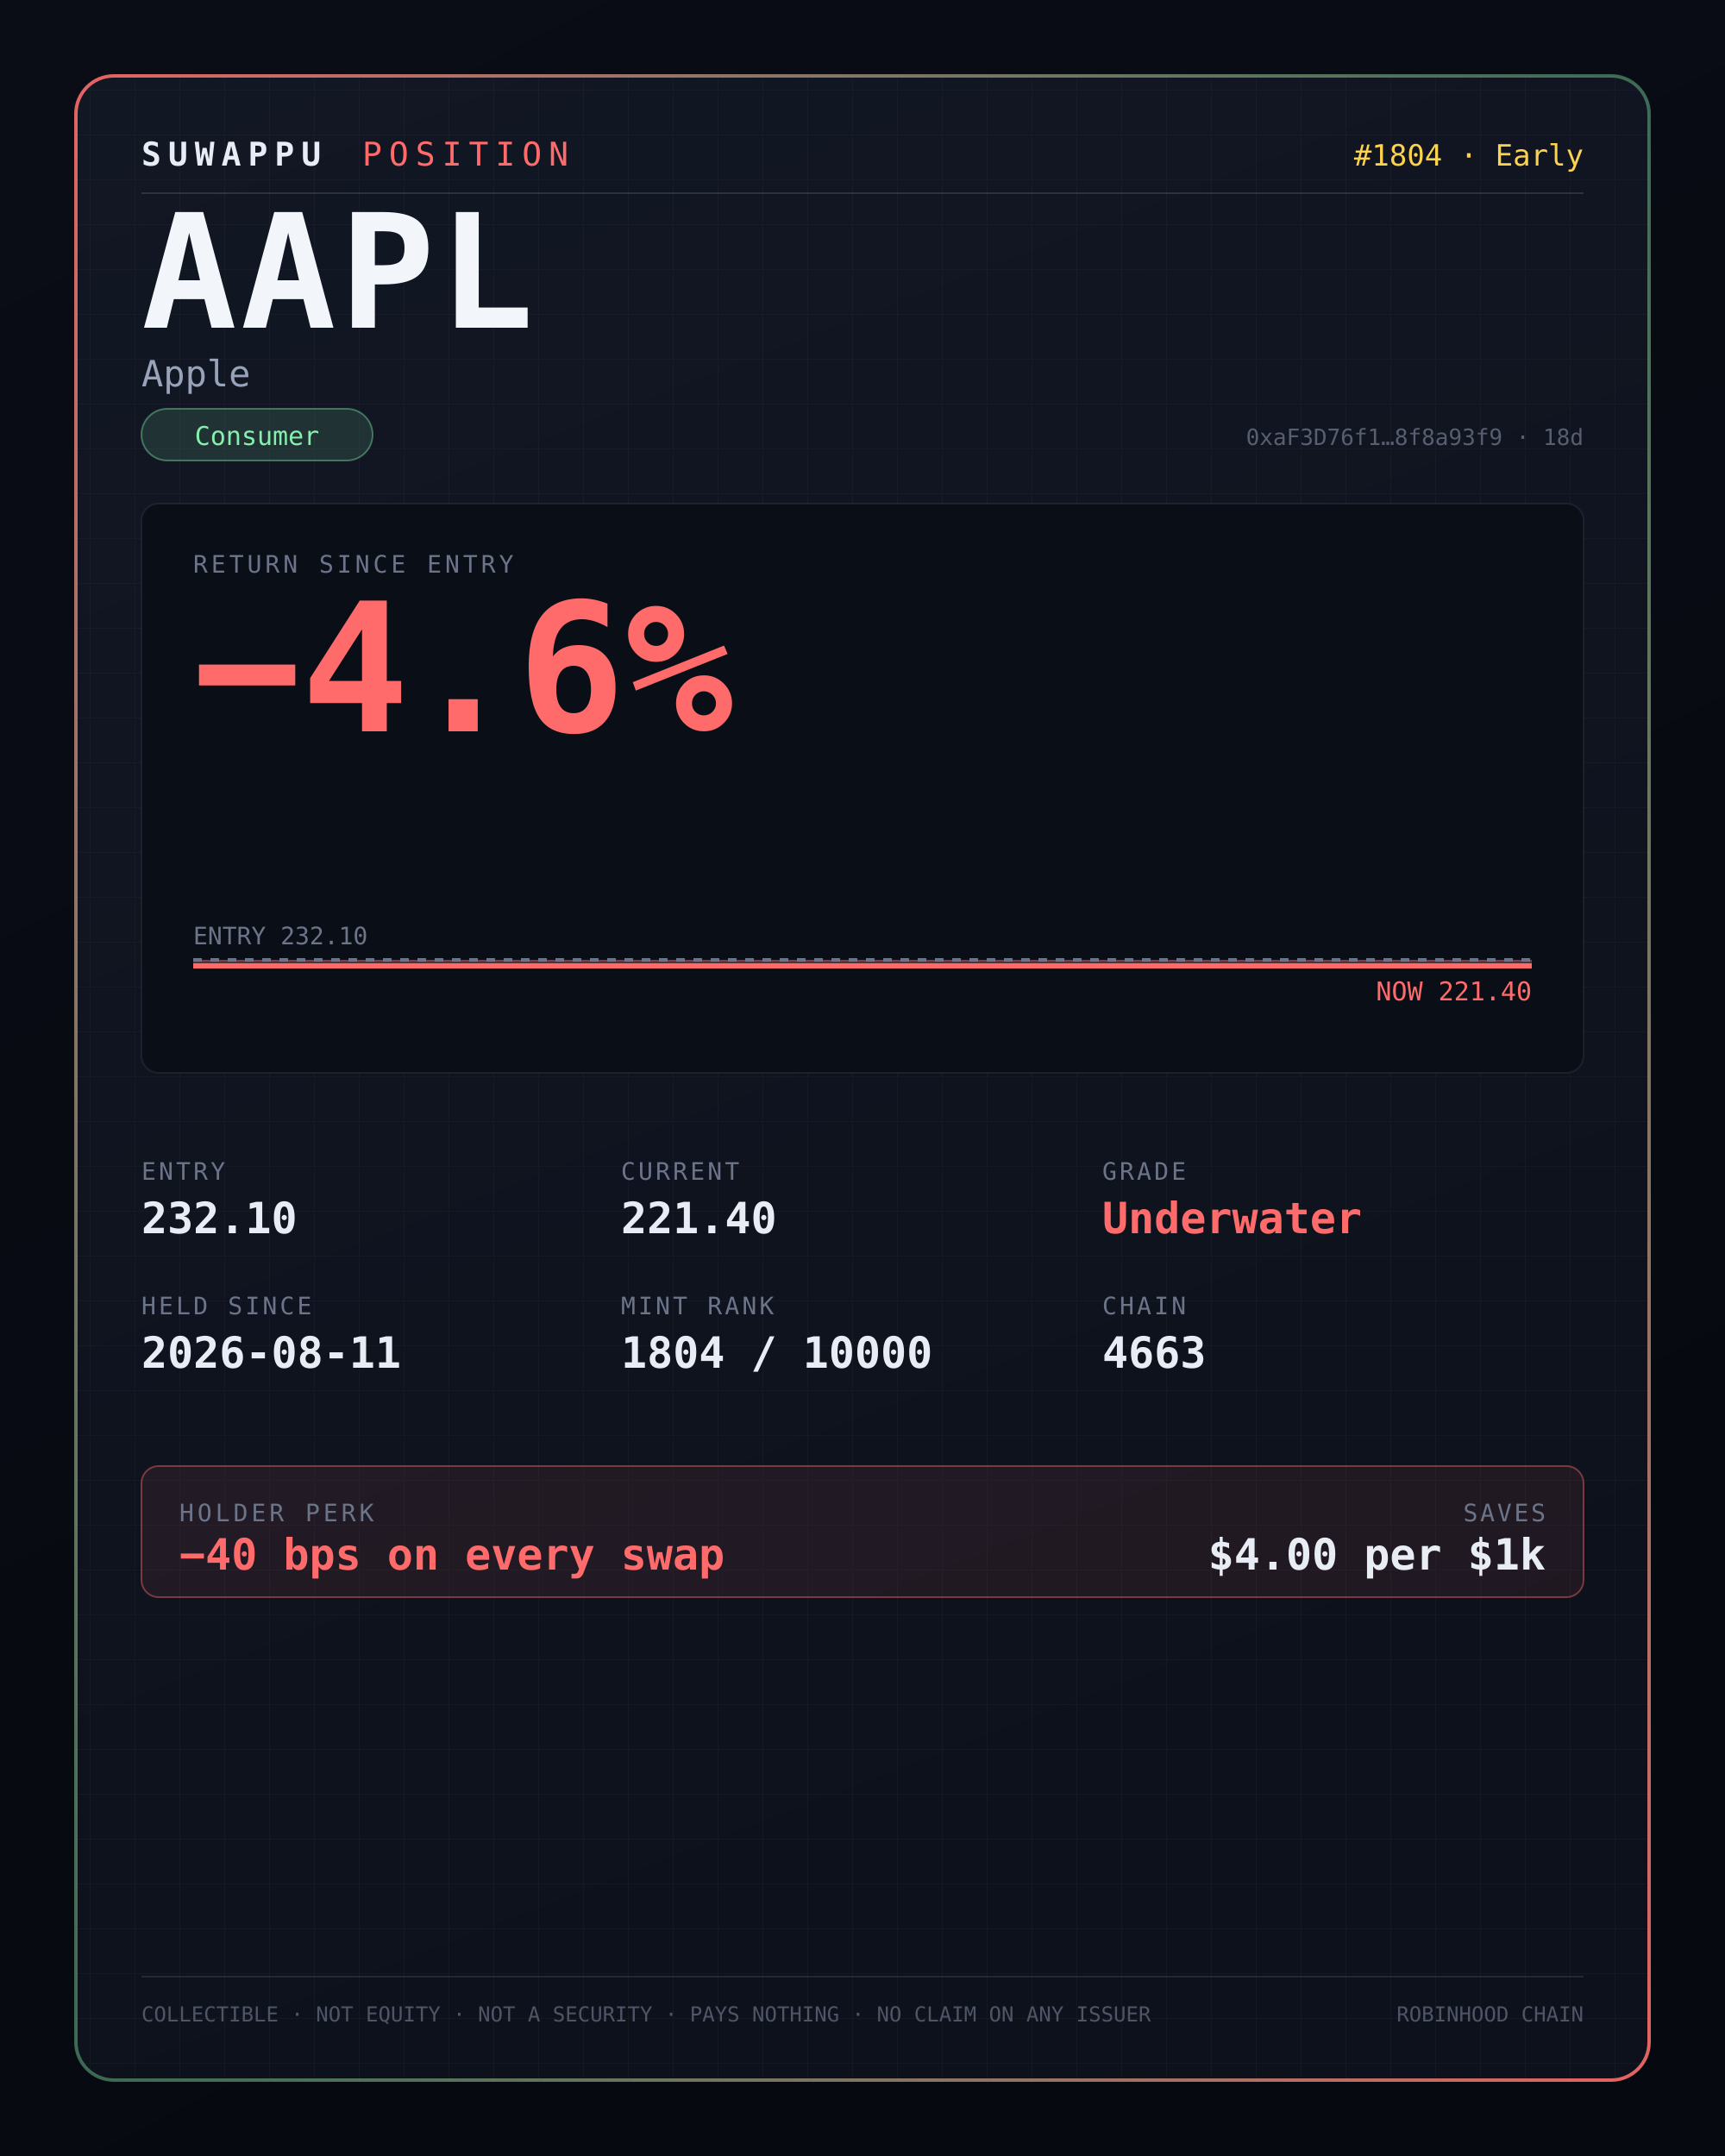
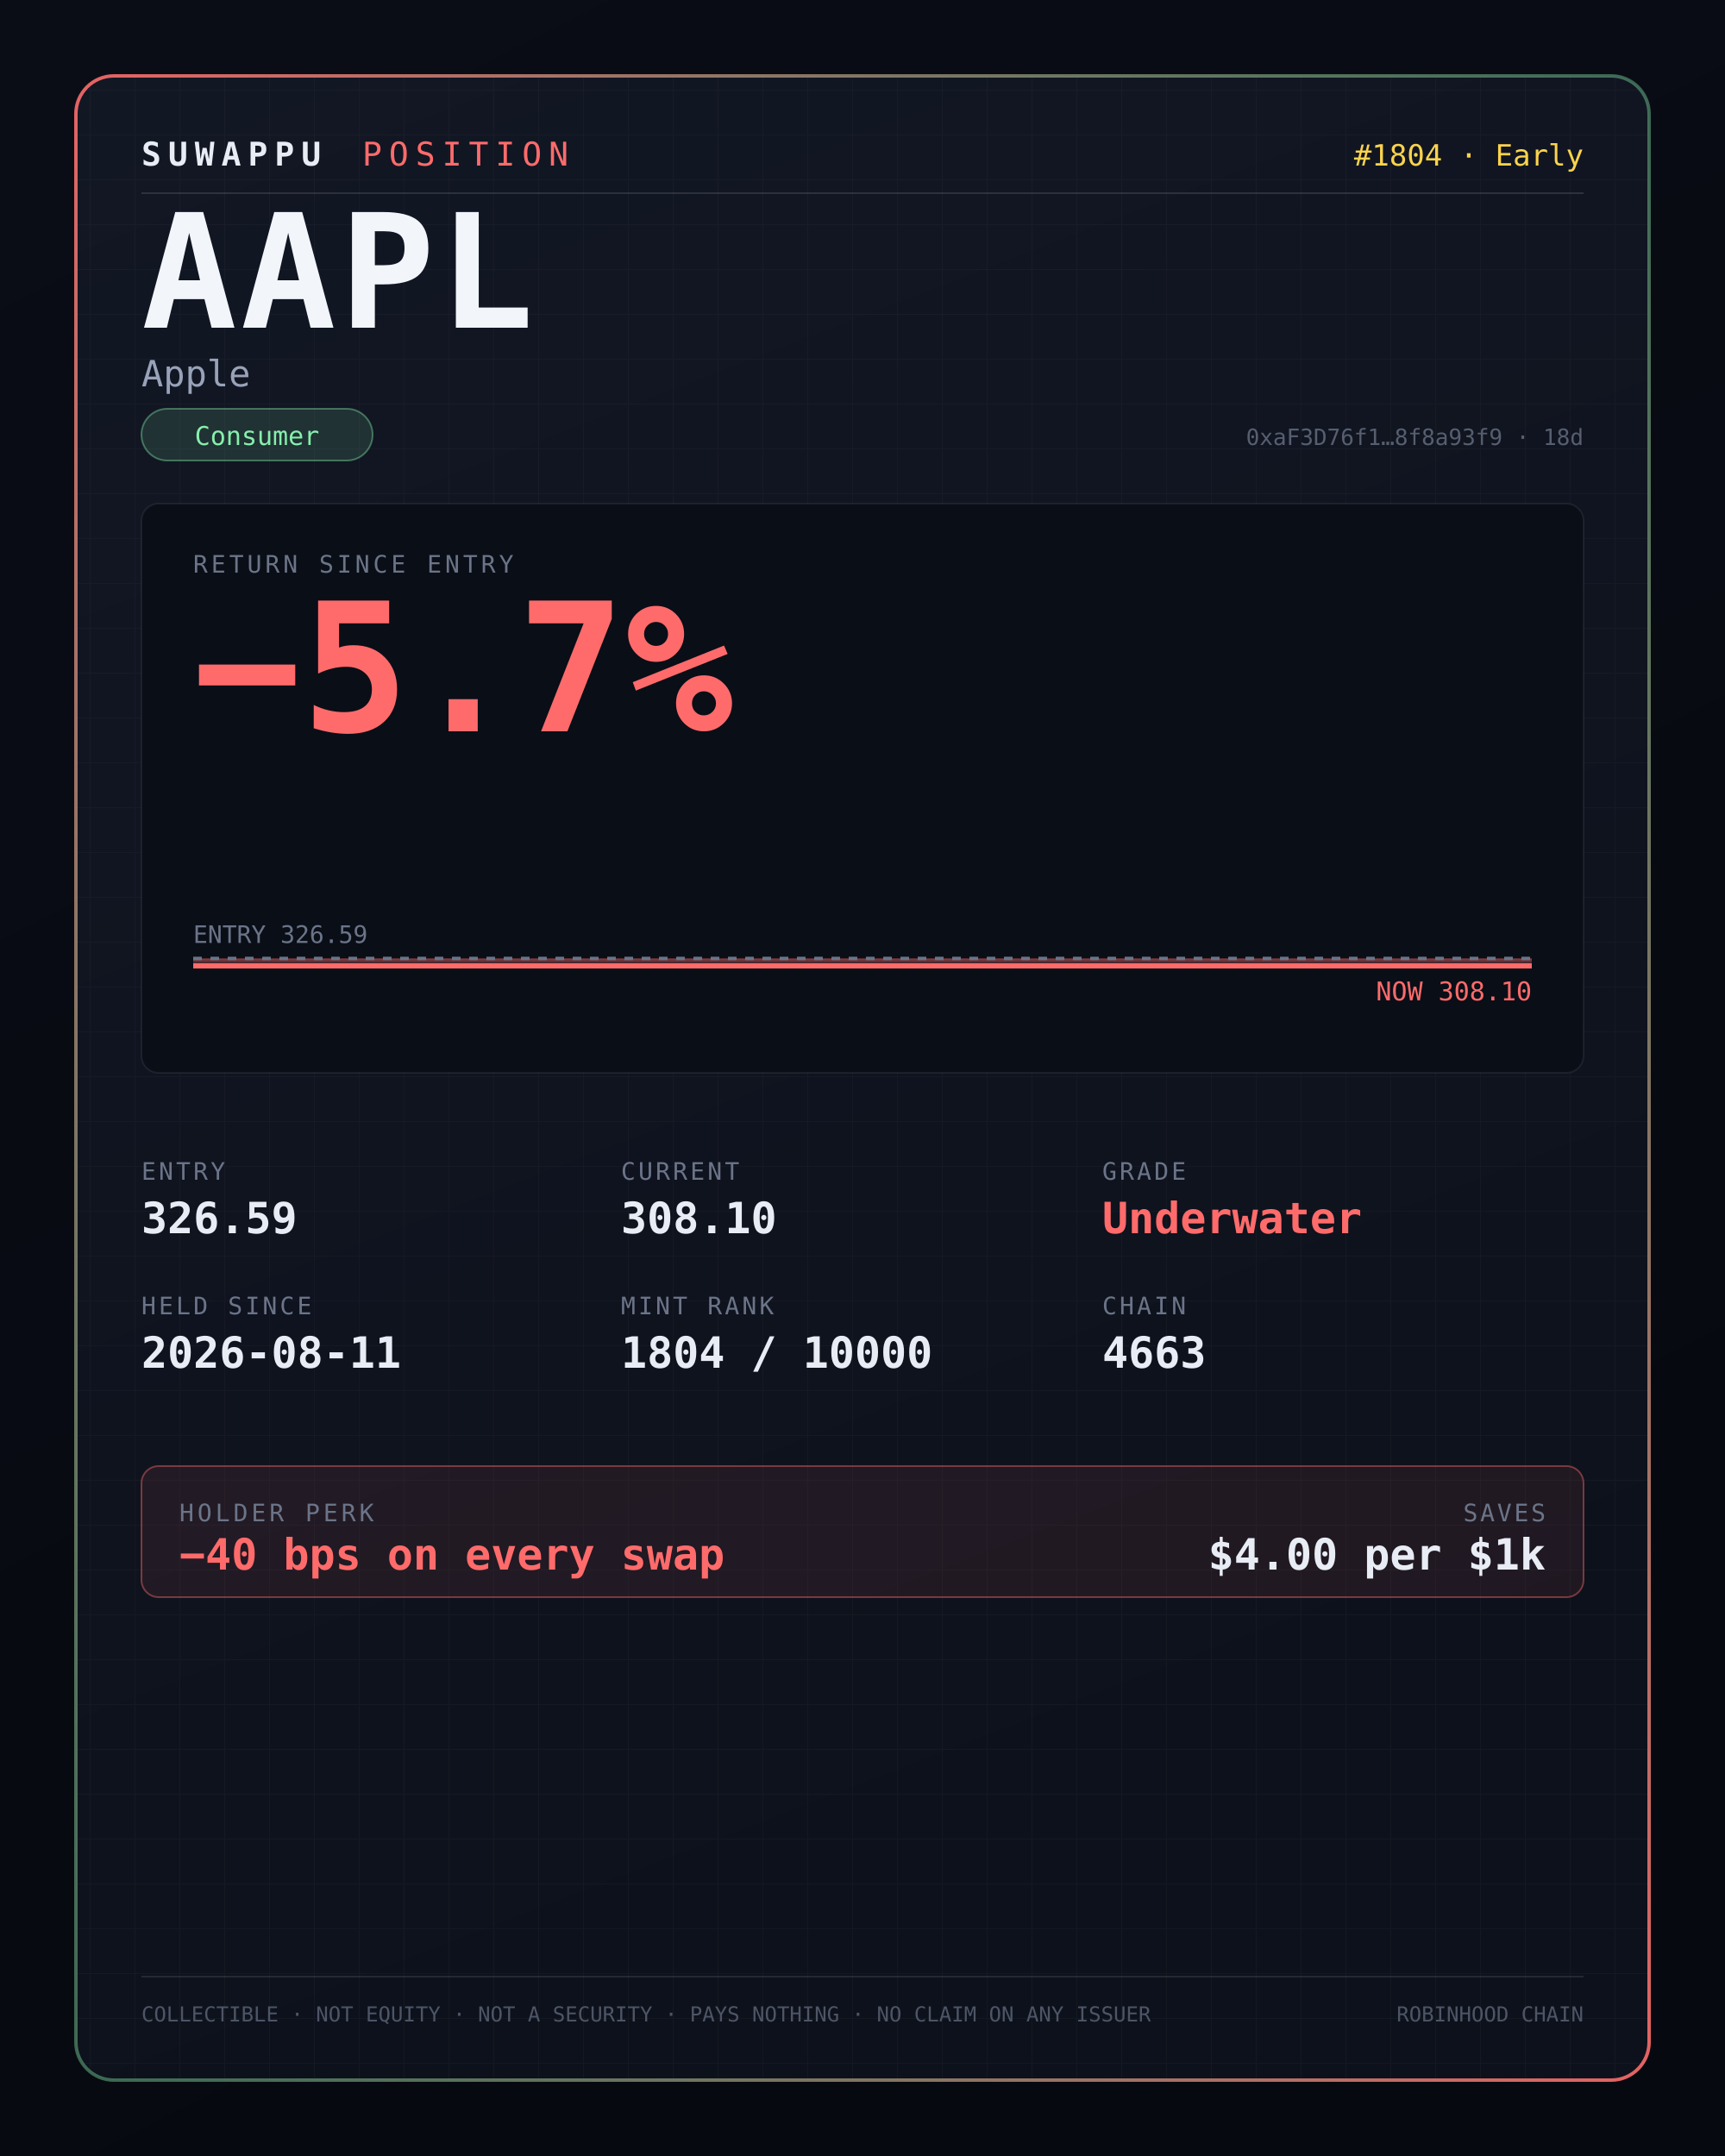
<svg xmlns="http://www.w3.org/2000/svg" viewBox="0 0 1000 1250" width="1000" height="1250">
  <defs>
    <linearGradient id="bg" x1="0" y1="0" x2="0.4" y2="1">
      <stop offset="0" stop-color="#0a0d16" />
      <stop offset="1" stop-color="#070910" />
    </linearGradient>
    <linearGradient id="card" x1="0" y1="0" x2="0.3" y2="1">
      <stop offset="0" stop-color="#121724" />
      <stop offset="1" stop-color="#0d111b" />
    </linearGradient>
    <linearGradient id="edge" x1="0" y1="0" x2="1" y2="1">
      <stop offset="0" stop-color="#ff6b6b" stop-opacity="0.9" />
      <stop offset="0.5" stop-color="#86efac" stop-opacity="0.4" />
      <stop offset="1" stop-color="#ff6b6b" stop-opacity="0.9" />
    </linearGradient>
    <linearGradient id="delta" x1="0" y1="0" x2="0" y2="1">
      <stop offset="0" stop-color="#ff6b6b" stop-opacity="0.55" />
      <stop offset="1" stop-color="#ff6b6b" stop-opacity="0.05" />
    </linearGradient>
    <pattern id="grid" width="26" height="26" patternUnits="userSpaceOnUse">
      <path d="M26 0H0V26" fill="none" stroke="#ffffff" stroke-opacity="0.028" />
    </pattern>
  </defs>
  <rect width="1000" height="1250" fill="url(#bg)" />
  <rect x="44" y="44" width="912" height="1162" rx="22" fill="url(#card)" stroke="url(#edge)" stroke-width="2" />
  <rect x="45" y="45" width="910" height="1160" rx="21" fill="url(#grid)" />
  <text x="82" y="96" font-family="monospace" font-size="19" font-weight="bold" letter-spacing="4" fill="#e8ecf4">SUWAPPU</text>
  <text x="210" y="96" font-family="monospace" font-size="19" letter-spacing="4" fill="#ff6b6b">POSITION</text>
  <text x="918" y="96" text-anchor="end" font-family="monospace" font-size="17" fill="#fcd34d">#1804 · Early</text>
  <line x1="82" y1="112" x2="918" y2="112" stroke="#ffffff" stroke-opacity="0.12" />
  <text x="82" y="190" font-family="monospace" font-size="92" font-weight="bold" letter-spacing="2" fill="#f2f5fa">AAPL</text>
  <text x="82" y="224" font-family="monospace" font-size="21" fill="#98a2b8">Apple</text>
  <rect x="82" y="237" width="134" height="30" rx="15" fill="#86efac" fill-opacity="0.13" stroke="#86efac" stroke-opacity="0.4" />
  <text x="149" y="258" text-anchor="middle" font-family="monospace" font-size="15" fill="#86efac">Consumer</text>
  <text x="918" y="258" text-anchor="end" font-family="monospace" font-size="13" fill="#565e70">0xaF3D76f1…8f8a93f9 · 18d</text>
  <rect x="82" y="292" width="836" height="330" rx="10" fill="#0a0e17" stroke="#ffffff" stroke-opacity="0.07" />
-   <text x="112" y="424" font-family="monospace" font-size="104" font-weight="bold" fill="#ff6b6b">−4.6%</text>
+   <text x="112" y="424" font-family="monospace" font-size="104" font-weight="bold" fill="#ff6b6b">−5.7%</text>
  <text x="112" y="332" font-family="monospace" font-size="14" letter-spacing="2" fill="#6b7488">RETURN SINCE ENTRY</text>
-   <rect x="112" y="556.5" width="776" height="3.5" fill="url(#delta)" />
-   <line x1="112" y1="556.5" x2="888" y2="556.5" stroke="#6b7488" stroke-width="2" stroke-dasharray="5 5" />
+   <rect x="112" y="555.7" width="776" height="4.3" fill="url(#delta)" />
+   <line x1="112" y1="555.7" x2="888" y2="555.7" stroke="#6b7488" stroke-width="2" stroke-dasharray="5 5" />
  <line x1="112" y1="560.0" x2="888" y2="560.0" stroke="#ff6b6b" stroke-width="3" />
-   <text x="112" y="547.5" font-family="monospace" font-size="14" fill="#6b7488">ENTRY 232.10</text>
-   <text x="888" y="580.0" text-anchor="end" font-family="monospace" font-size="15" fill="#ff6b6b">NOW 221.40</text>
+   <text x="112" y="546.7" font-family="monospace" font-size="14" fill="#6b7488">ENTRY 326.59</text>
+   <text x="888" y="580.0" text-anchor="end" font-family="monospace" font-size="15" fill="#ff6b6b">NOW 308.10</text>
  <text x="82" y="684" font-family="monospace" font-size="14" letter-spacing="1.6" fill="#6b7488">ENTRY</text>
-   <text x="82" y="715" font-family="monospace" font-size="25" font-weight="bold" fill="#e8ecf4">232.10</text>
+   <text x="82" y="715" font-family="monospace" font-size="25" font-weight="bold" fill="#e8ecf4">326.59</text>
  <text x="360" y="684" font-family="monospace" font-size="14" letter-spacing="1.6" fill="#6b7488">CURRENT</text>
-   <text x="360" y="715" font-family="monospace" font-size="25" font-weight="bold" fill="#e8ecf4">221.40</text>
+   <text x="360" y="715" font-family="monospace" font-size="25" font-weight="bold" fill="#e8ecf4">308.10</text>
  <text x="639" y="684" font-family="monospace" font-size="14" letter-spacing="1.6" fill="#6b7488">GRADE</text>
  <text x="639" y="715" font-family="monospace" font-size="25" font-weight="bold" fill="#ff6b6b">Underwater</text>
  <text x="82" y="762" font-family="monospace" font-size="14" letter-spacing="1.6" fill="#6b7488">HELD SINCE</text>
  <text x="82" y="793" font-family="monospace" font-size="25" font-weight="bold" fill="#e8ecf4">2026-08-11</text>
  <text x="360" y="762" font-family="monospace" font-size="14" letter-spacing="1.6" fill="#6b7488">MINT RANK</text>
  <text x="360" y="793" font-family="monospace" font-size="25" font-weight="bold" fill="#e8ecf4">1804 / 10000</text>
  <text x="639" y="762" font-family="monospace" font-size="14" letter-spacing="1.6" fill="#6b7488">CHAIN</text>
  <text x="639" y="793" font-family="monospace" font-size="25" font-weight="bold" fill="#e8ecf4">4663</text>
  <rect x="82" y="850" width="836" height="76" rx="10" fill="#ff6b6b" fill-opacity="0.08" stroke="#ff6b6b" stroke-opacity="0.42" />
  <text x="104" y="882" font-family="monospace" font-size="14" letter-spacing="2" fill="#6b7488">HOLDER PERK</text>
  <text x="104" y="910" font-family="monospace" font-size="25" font-weight="bold" fill="#ff6b6b">−40 bps on every swap</text>
  <text x="896" y="882" text-anchor="end" font-family="monospace" font-size="14" letter-spacing="1.4" fill="#6b7488">SAVES</text>
  <text x="896" y="910" text-anchor="end" font-family="monospace" font-size="25" font-weight="bold" fill="#e8ecf4">$4.00 per $1k</text>
  <line x1="82" y1="1146" x2="918" y2="1146" stroke="#ffffff" stroke-opacity="0.10" />
  <text x="82" y="1172" font-family="monospace" font-size="12" fill="#4d5566">COLLECTIBLE · NOT EQUITY · NOT A SECURITY · PAYS NOTHING · NO CLAIM ON ANY ISSUER</text>
  <text x="918" y="1172" text-anchor="end" font-family="monospace" font-size="12" fill="#4d5566">ROBINHOOD CHAIN</text>
</svg>
